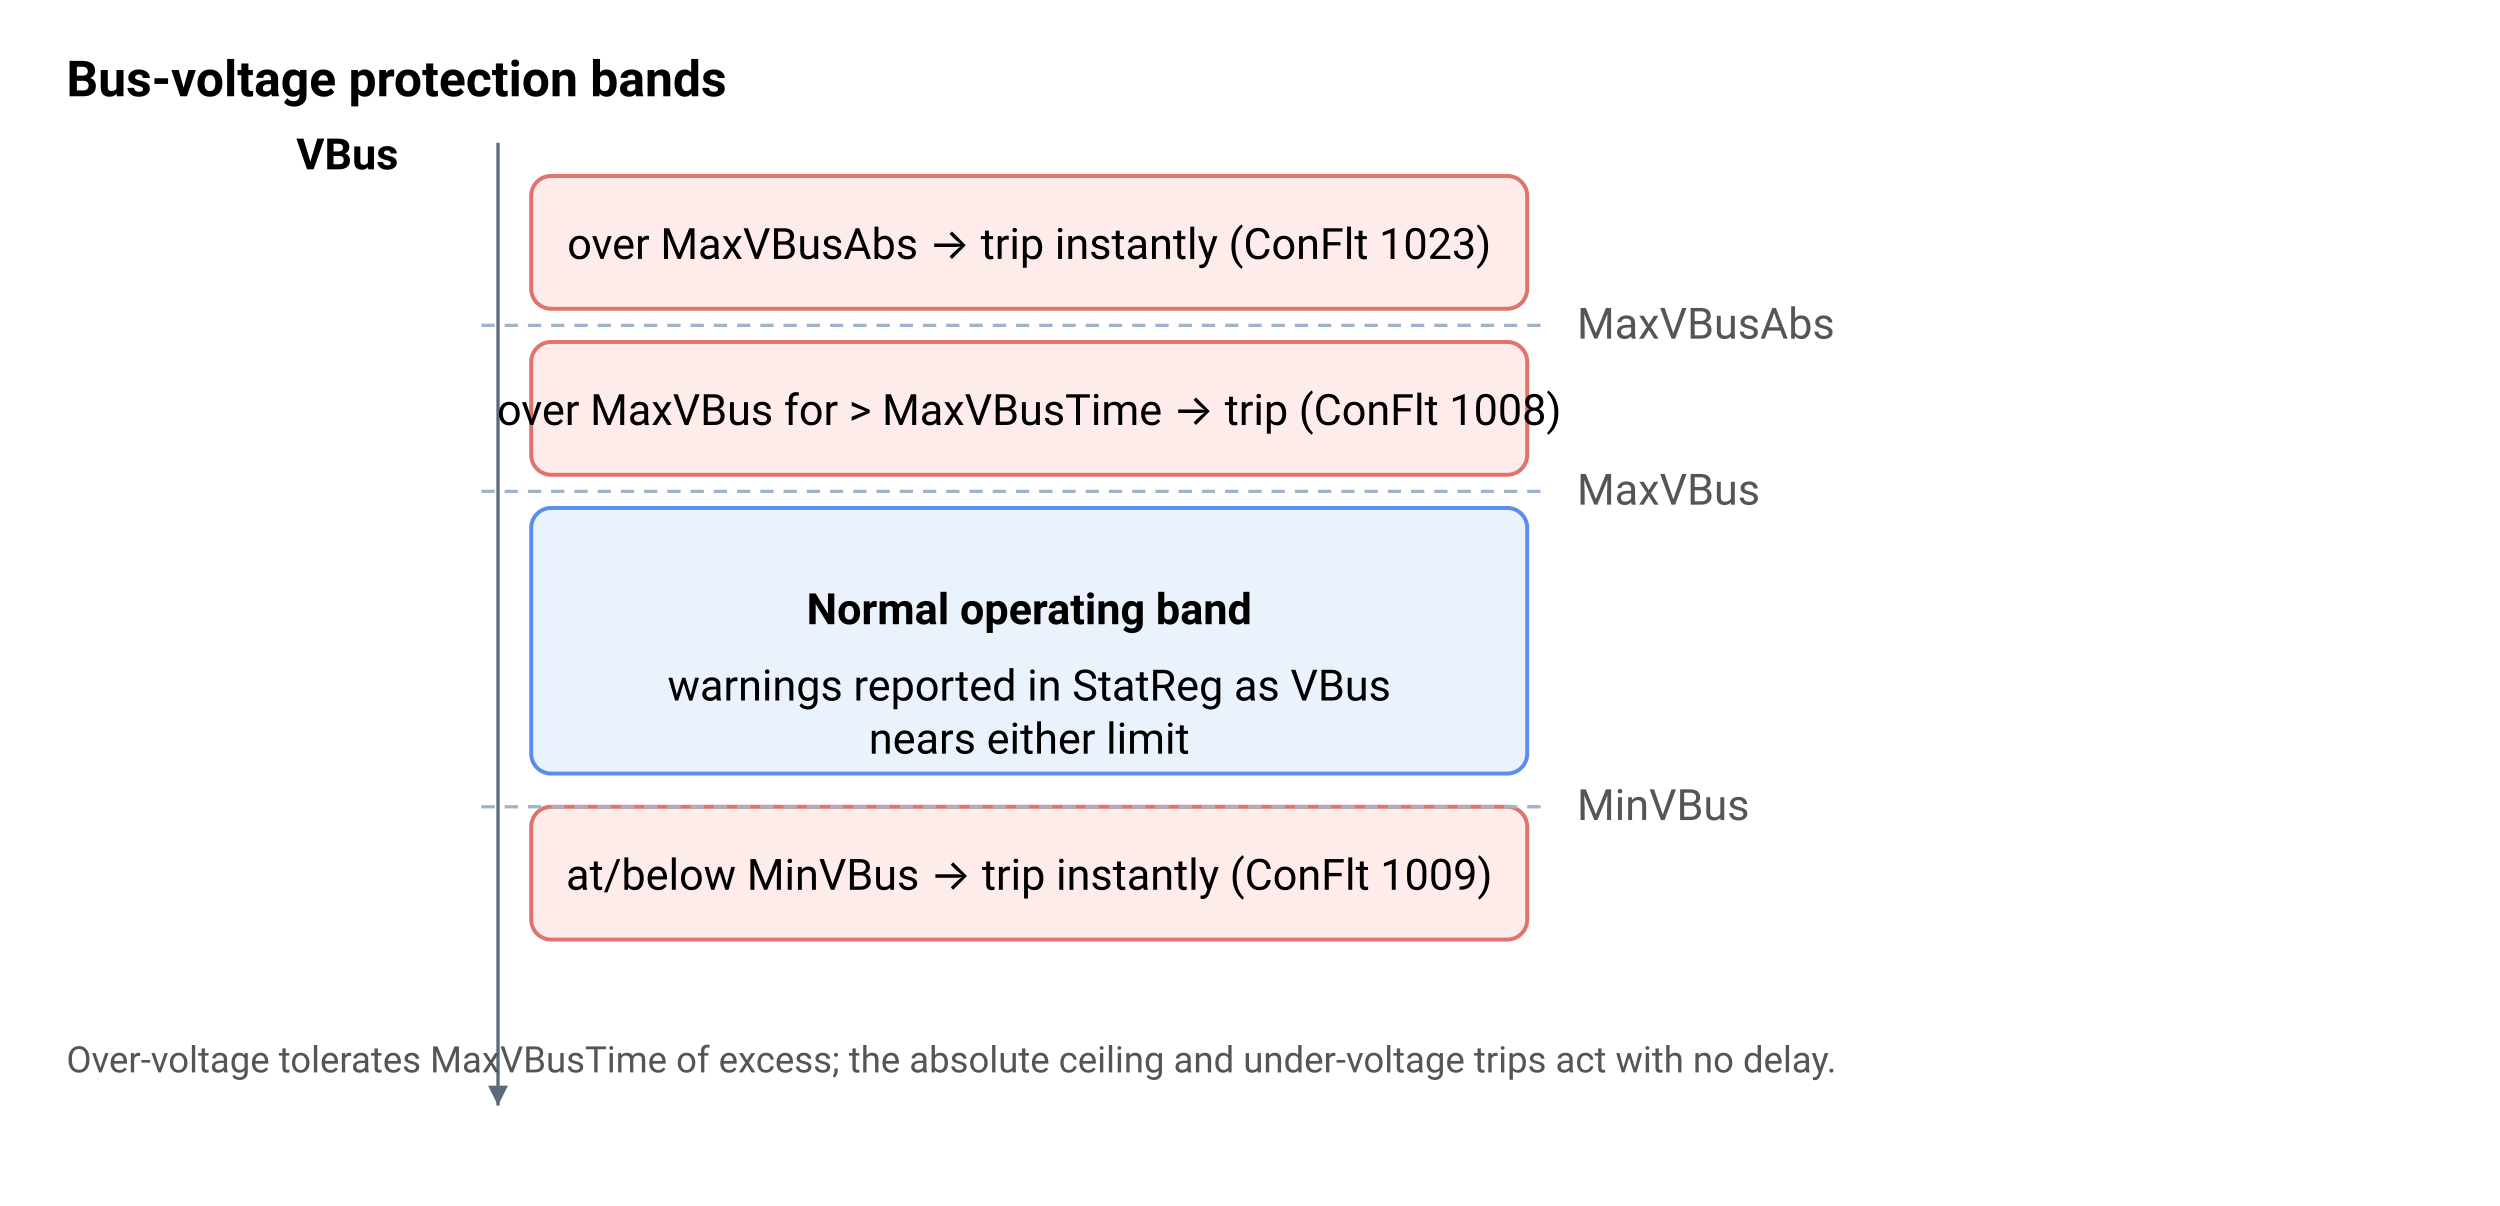
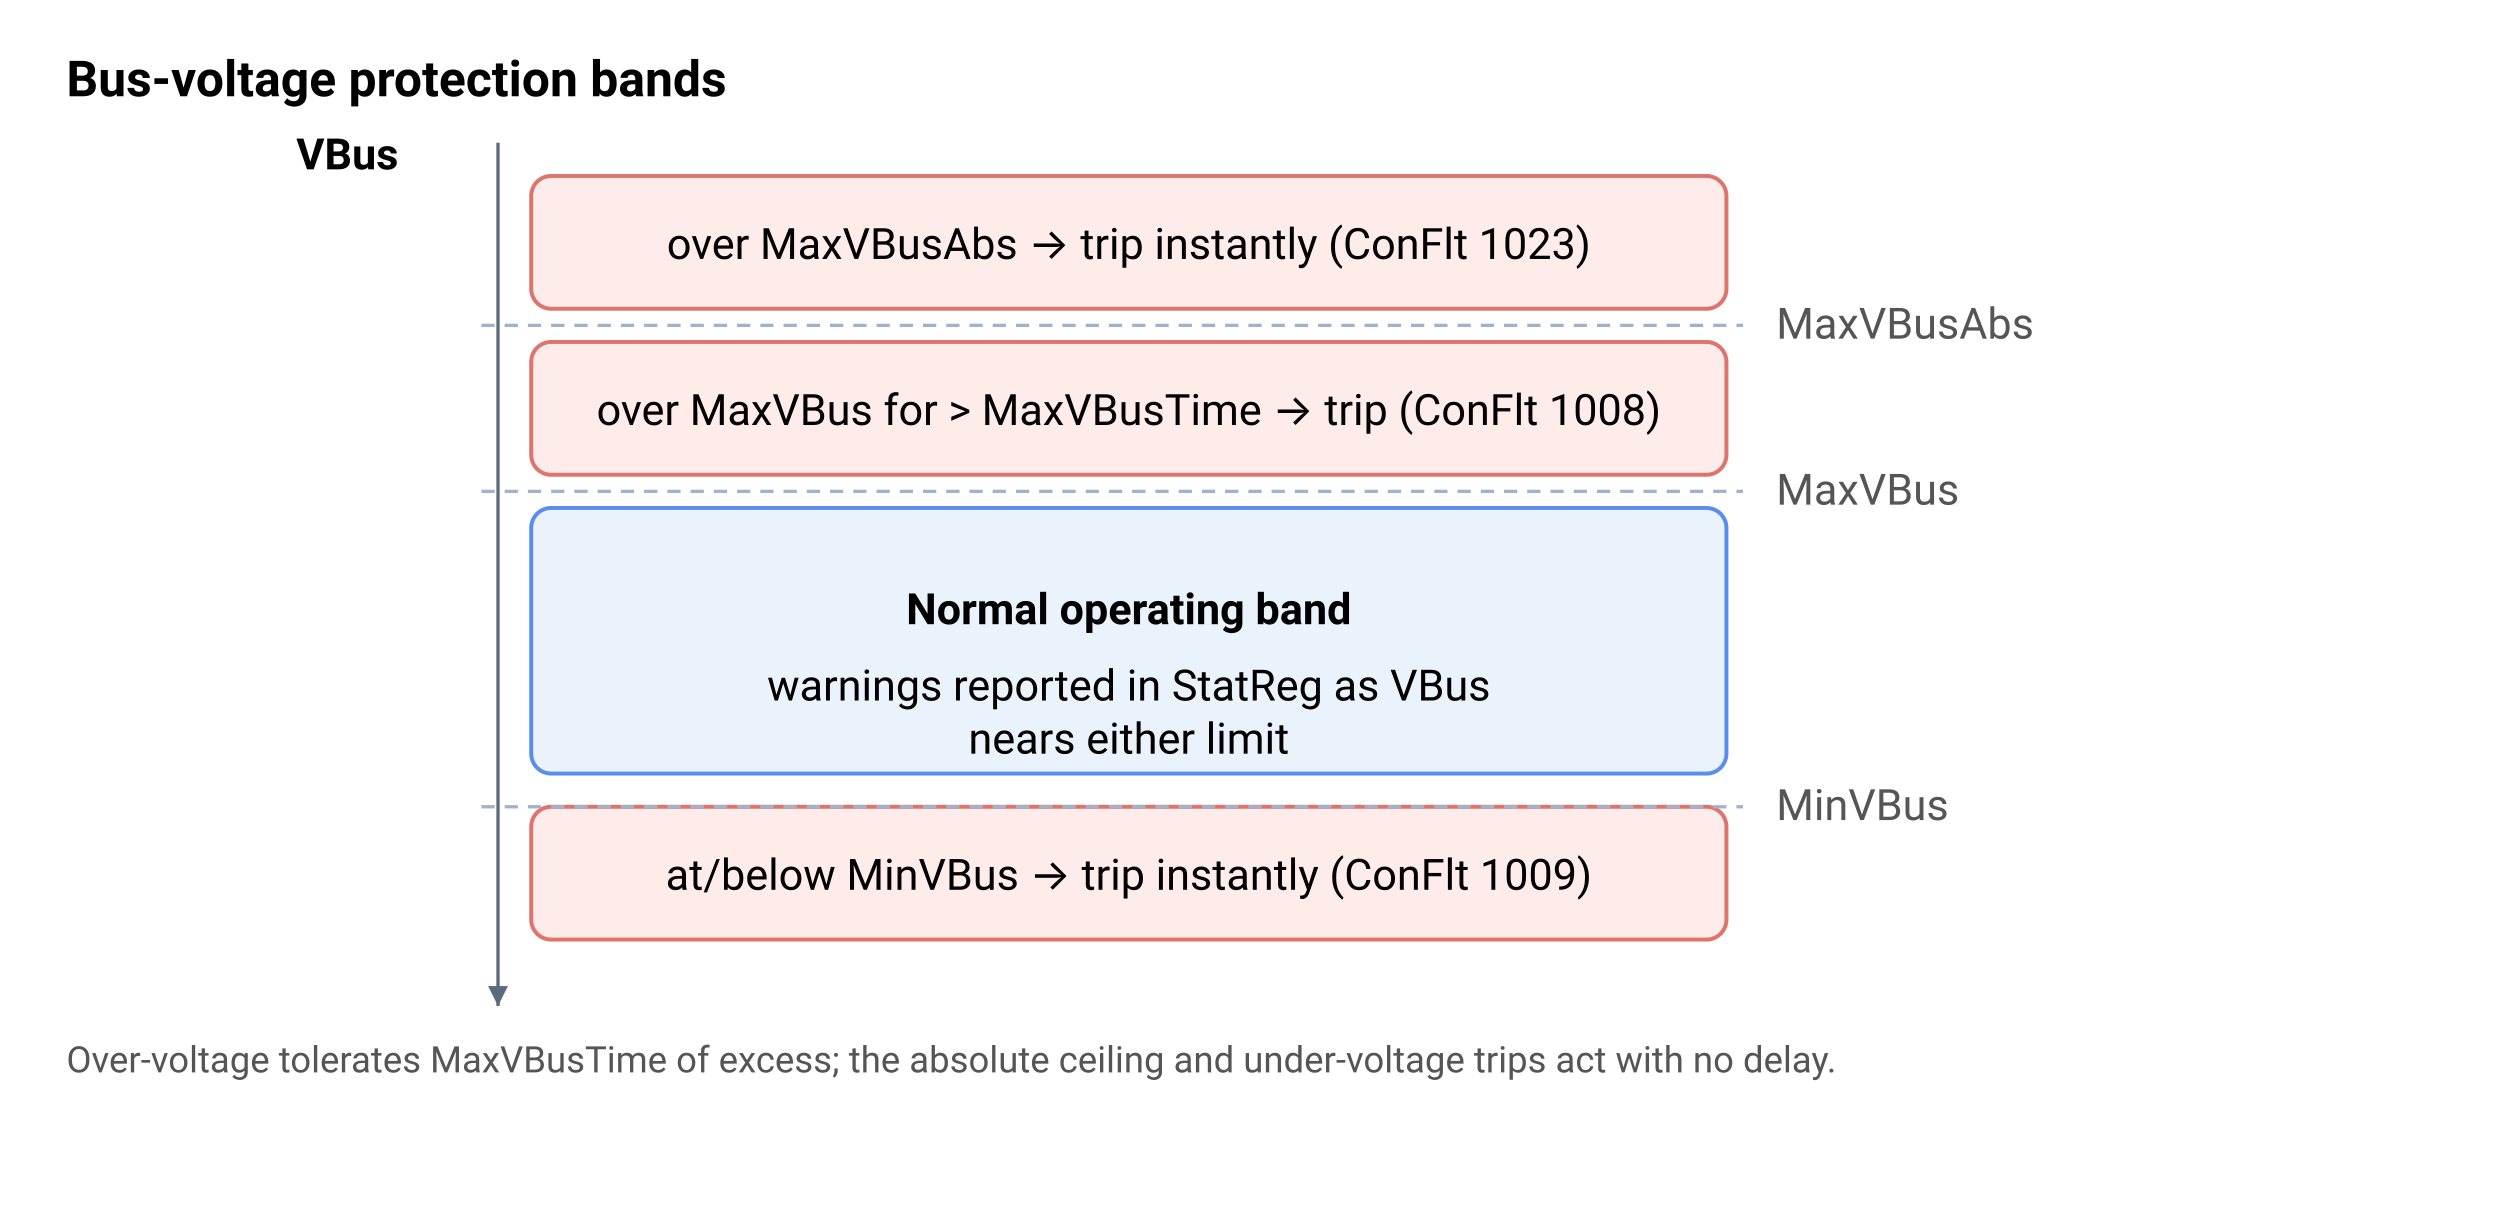
<svg xmlns="http://www.w3.org/2000/svg" width="753" height="363" viewBox="0 -3 753 363" font-family="-apple-system,Segoe UI,Roboto,sans-serif" font-size="13" role="img" aria-label="Bus-voltage protection bands stacked along the VBus axis. Above MaxVBusAbs trips instantly with ConFlt 1023; above MaxVBus for more than MaxVBusTime trips with ConFlt 1008; the normal band sits between MinVBus and MaxVBus with warnings reported in StatReg as VBus nears either limit; at or below MinVBus trips instantly with ConFlt 1009.">
  <defs>
    <marker id="arrow" markerWidth="8" markerHeight="8" refX="6" refY="3" orient="auto">
      <path d="M0,0 L6,3 L0,6 Z" fill="#5b6b7b" />
    </marker>
  </defs>
  <text x="20" y="26" font-size="15" font-weight="bold">Bus-voltage protection bands</text>
-   <line x1="150" y1="40" x2="150" y2="330" stroke="#5b6b7b" marker-end="url(#arrow)" />
+   <line x1="150" y1="40" x2="150" y2="300" stroke="#5b6b7b" marker-end="url(#arrow)" />
  <text x="120" y="48" text-anchor="end" font-weight="bold">VBus</text>
-   <rect x="160" y="50" width="300" height="40" rx="6" fill="#fdecea" stroke="#e0736b" stroke-width="1.2" />
-   <text x="310" y="75" text-anchor="middle">over MaxVBusAbs → trip instantly (ConFlt 1023)</text>
-   <rect x="160" y="100" width="300" height="40" rx="6" fill="#fdecea" stroke="#e0736b" stroke-width="1.2" />
-   <text x="310" y="125" text-anchor="middle">over MaxVBus for &gt; MaxVBusTime → trip (ConFlt 1008)</text>
-   <rect x="160" y="150" width="300" height="80" rx="6" fill="#eaf2fb" stroke="#5b8def" stroke-width="1.2" />
-   <text x="310" y="185" text-anchor="middle" font-weight="bold">Normal operating band</text>
-   <text x="310" y="208" text-anchor="middle">warnings reported in StatReg as VBus</text>
-   <text x="310" y="224" text-anchor="middle">nears either limit</text>
-   <rect x="160" y="240" width="300" height="40" rx="6" fill="#fdecea" stroke="#e0736b" stroke-width="1.2" />
-   <text x="310" y="265" text-anchor="middle">at/below MinVBus → trip instantly (ConFlt 1009)</text>
-   <line x1="145" y1="95" x2="465" y2="95" stroke="#9fb4cc" stroke-dasharray="4 3" />
-   <text x="475" y="99" fill="#555">MaxVBusAbs</text>
-   <line x1="145" y1="145" x2="465" y2="145" stroke="#9fb4cc" stroke-dasharray="4 3" />
-   <text x="475" y="149" fill="#555">MaxVBus</text>
-   <line x1="145" y1="240" x2="465" y2="240" stroke="#9fb4cc" stroke-dasharray="4 3" />
-   <text x="475" y="244" fill="#555">MinVBus</text>
+   <rect x="160" y="50" width="360" height="40" rx="6" fill="#fdecea" stroke="#e0736b" stroke-width="1.2" />
+   <text x="340" y="75" text-anchor="middle">over MaxVBusAbs → trip instantly (ConFlt 1023)</text>
+   <rect x="160" y="100" width="360" height="40" rx="6" fill="#fdecea" stroke="#e0736b" stroke-width="1.2" />
+   <text x="340" y="125" text-anchor="middle">over MaxVBus for &gt; MaxVBusTime → trip (ConFlt 1008)</text>
+   <rect x="160" y="150" width="360" height="80" rx="6" fill="#eaf2fb" stroke="#5b8def" stroke-width="1.2" />
+   <text x="340" y="185" text-anchor="middle" font-weight="bold">Normal operating band</text>
+   <text x="340" y="208" text-anchor="middle">warnings reported in StatReg as VBus</text>
+   <text x="340" y="224" text-anchor="middle">nears either limit</text>
+   <rect x="160" y="240" width="360" height="40" rx="6" fill="#fdecea" stroke="#e0736b" stroke-width="1.2" />
+   <text x="340" y="265" text-anchor="middle">at/below MinVBus → trip instantly (ConFlt 1009)</text>
+   <line x1="145" y1="95" x2="525" y2="95" stroke="#9fb4cc" stroke-dasharray="4 3" />
+   <text x="535" y="99" fill="#555">MaxVBusAbs</text>
+   <line x1="145" y1="145" x2="525" y2="145" stroke="#9fb4cc" stroke-dasharray="4 3" />
+   <text x="535" y="149" fill="#555">MaxVBus</text>
+   <line x1="145" y1="240" x2="525" y2="240" stroke="#9fb4cc" stroke-dasharray="4 3" />
+   <text x="535" y="244" fill="#555">MinVBus</text>
  <text x="20" y="320" fill="#555" font-size="11">Over-voltage tolerates MaxVBusTime of excess; the absolute ceiling and under-voltage trips act with no delay.</text>
</svg>
